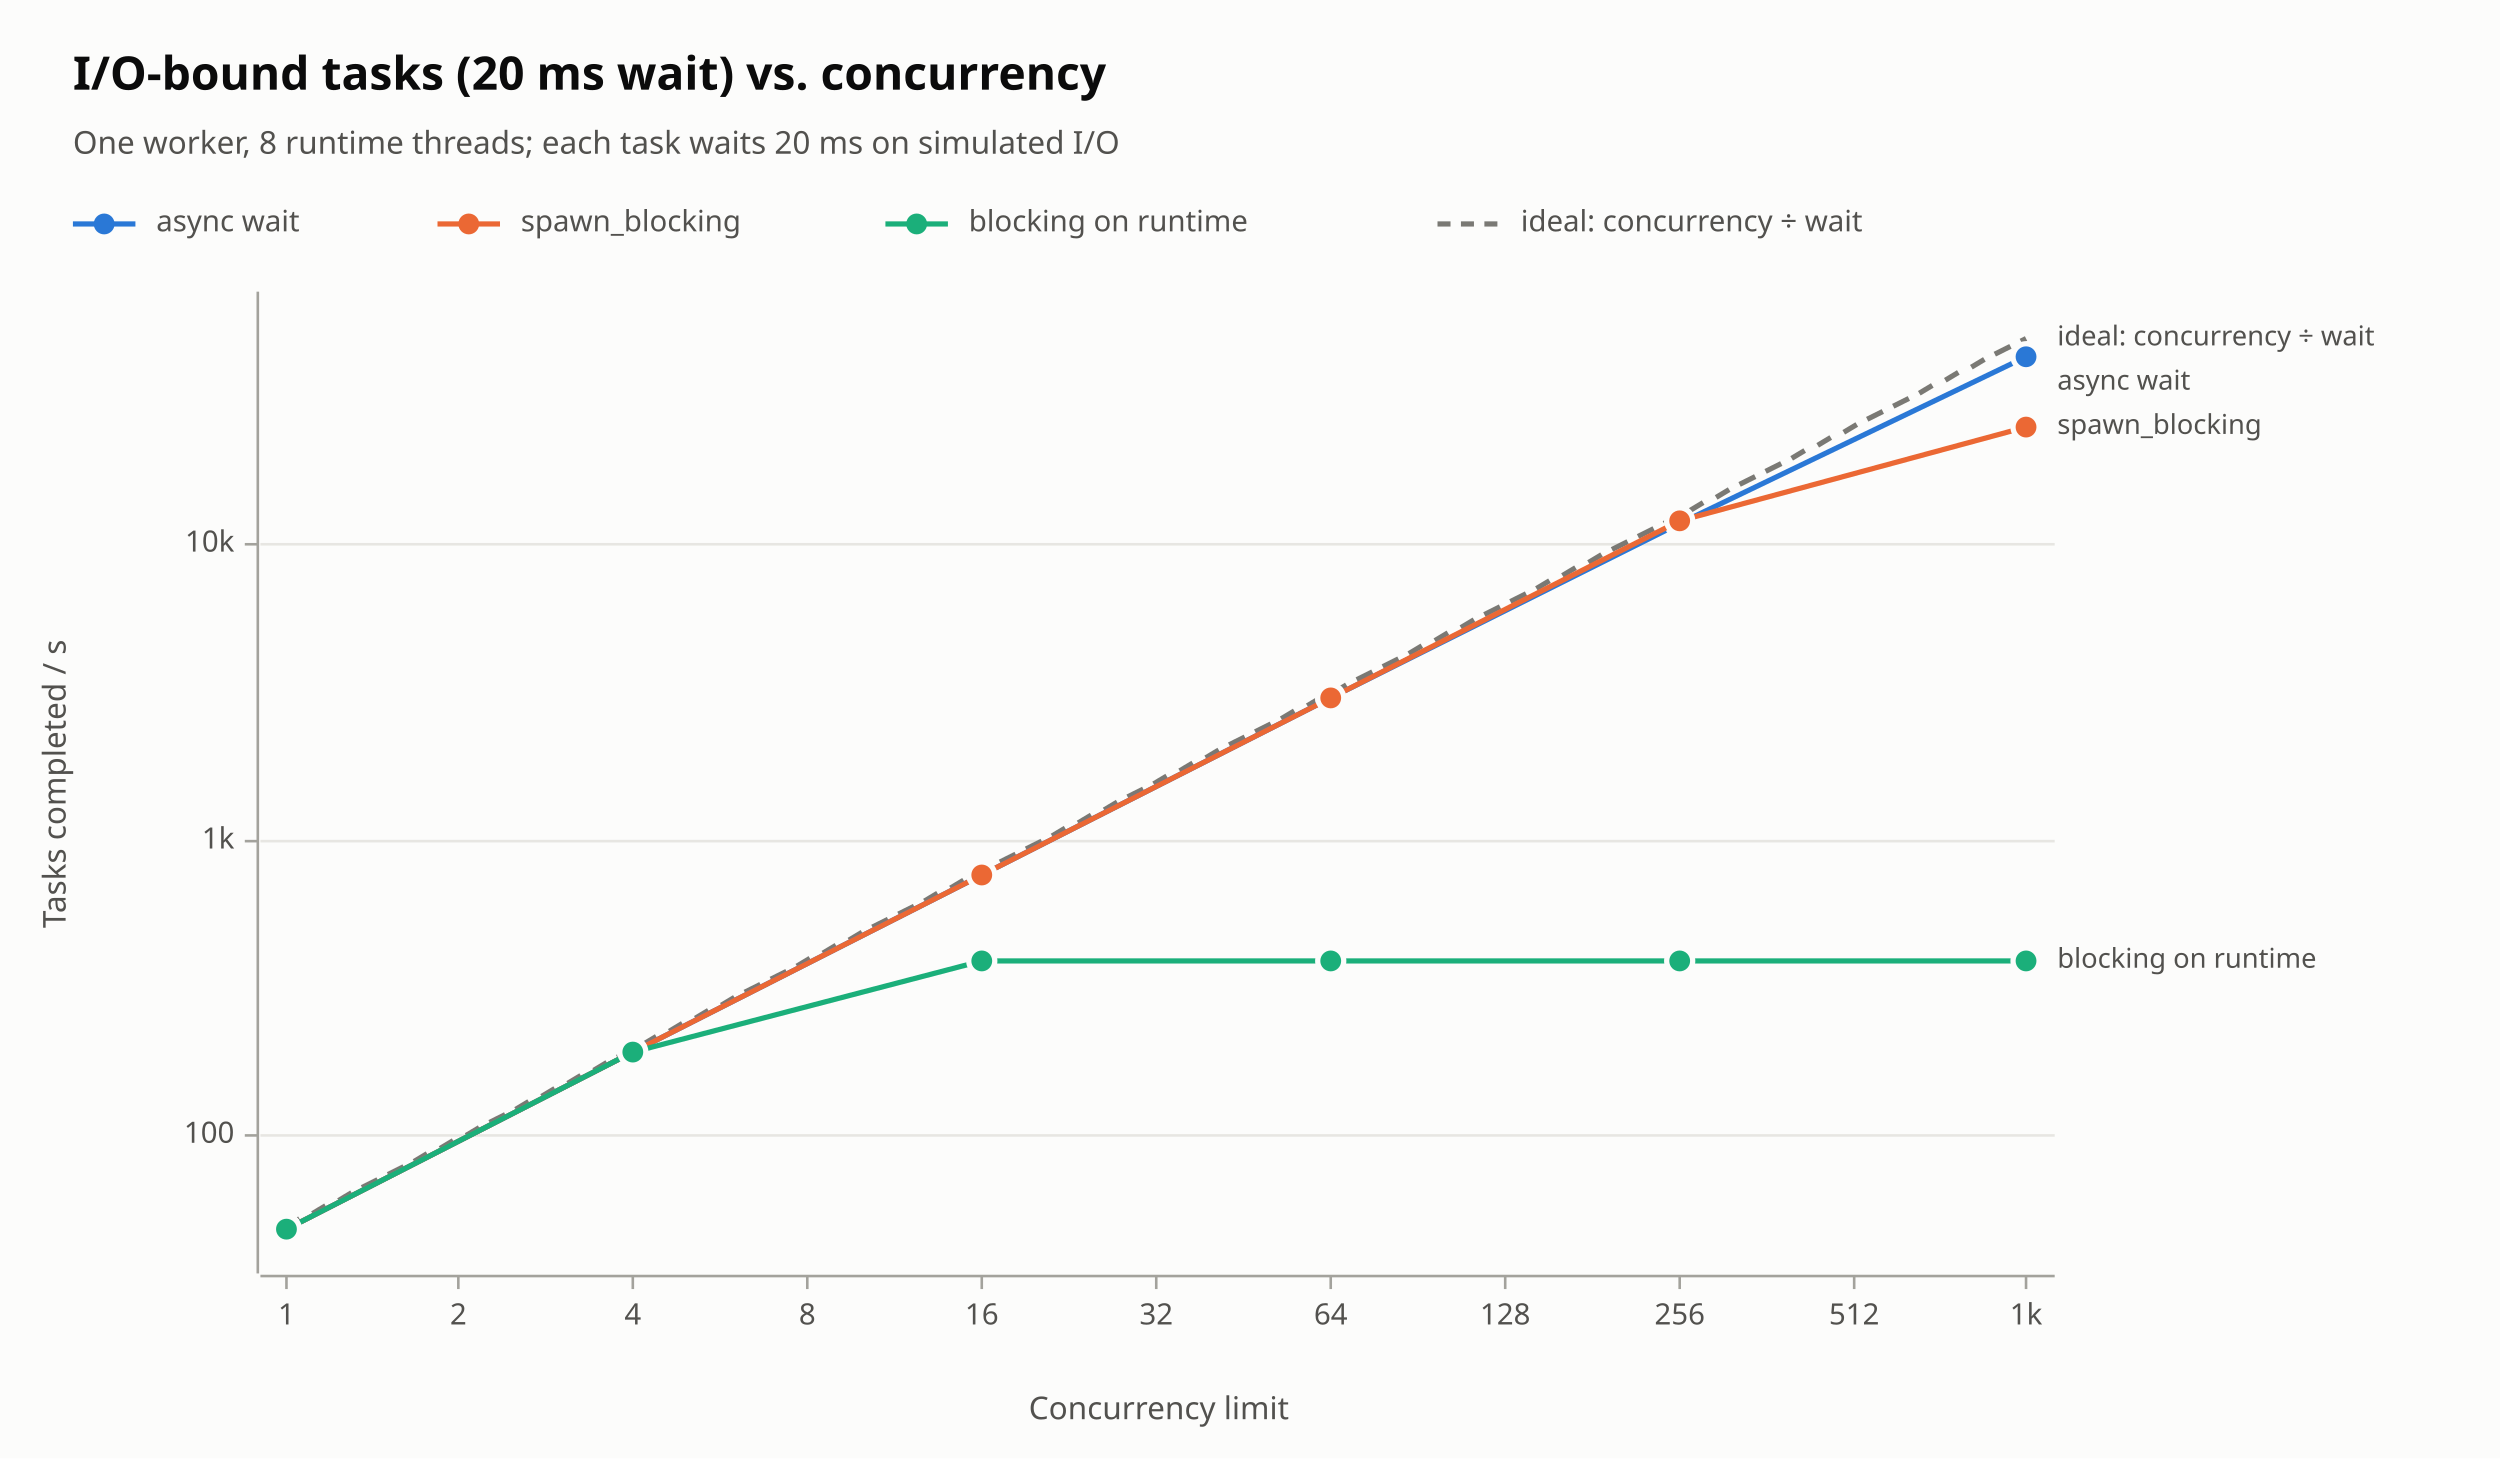
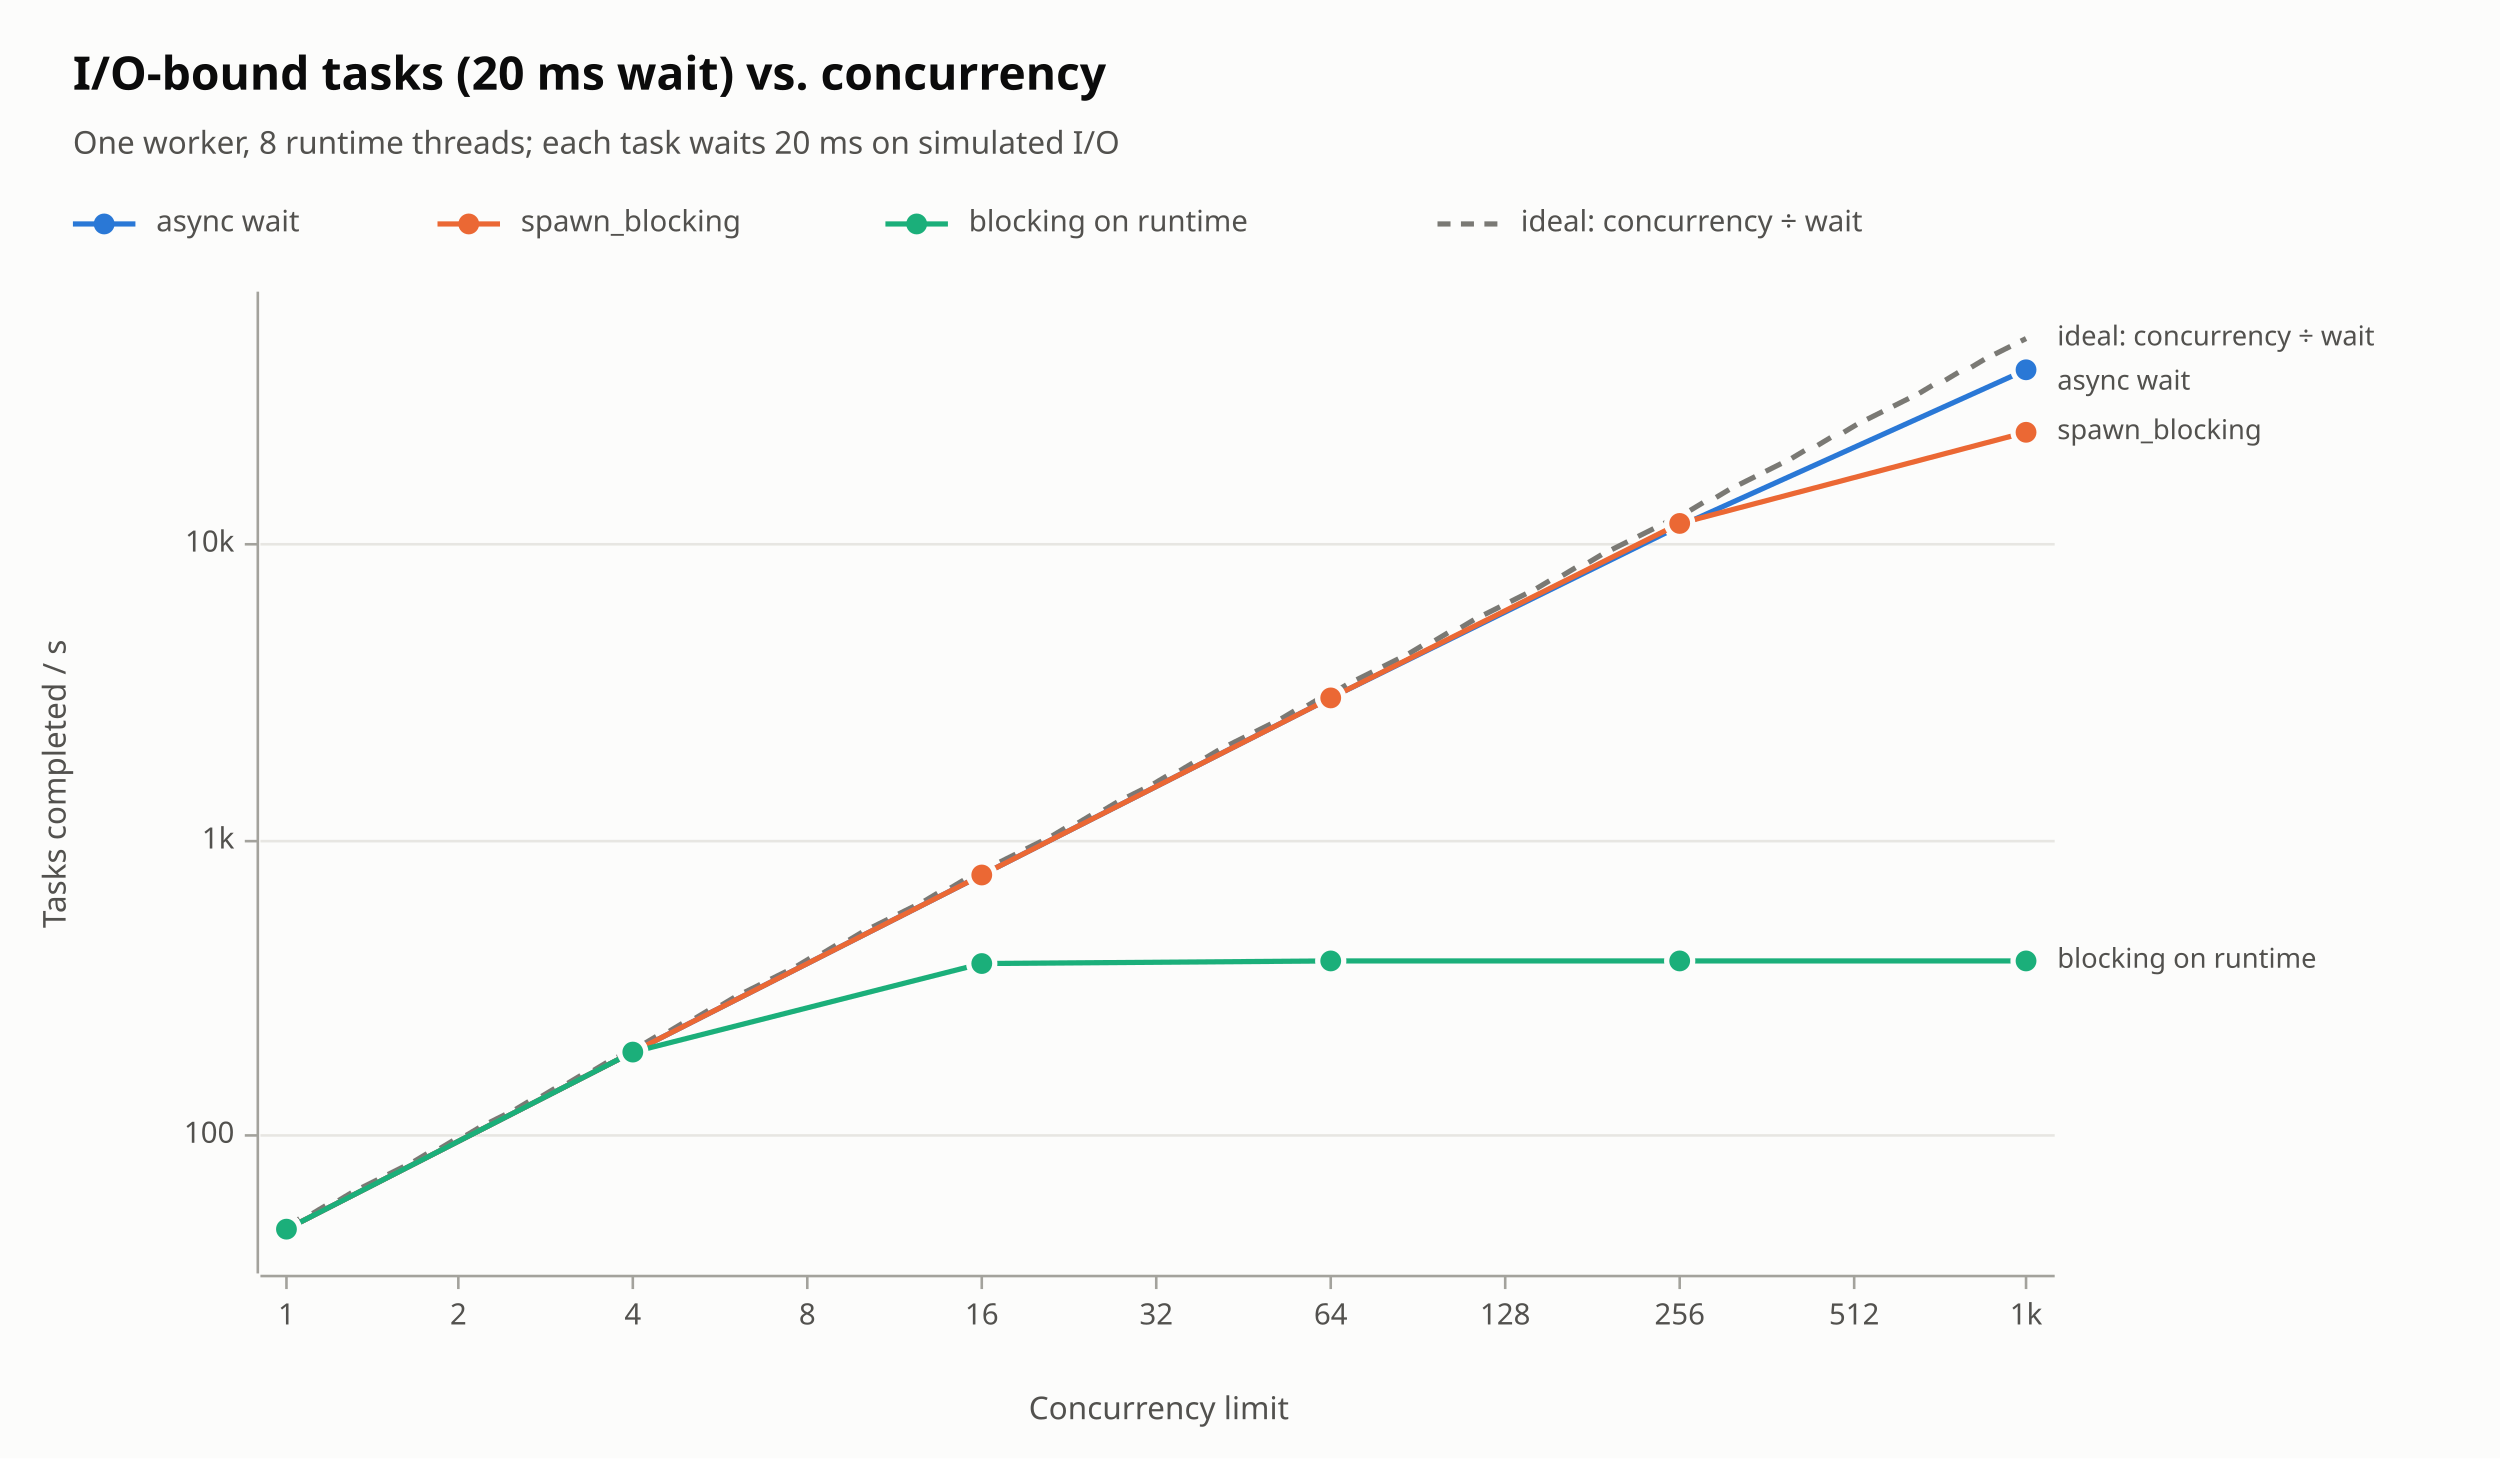
<svg xmlns="http://www.w3.org/2000/svg" width="960" height="560" viewBox="0 0 960 560">
  <rect x="0" y="0" width="960" height="560" opacity="1" fill="#FCFCFB" stroke="none" />
  <text x="28" y="30" dy="0.5ex" text-anchor="start" font-family="sans-serif" font-size="17.742" opacity="1" fill="#0B0B0B" font-weight="bold">
I/O-bound tasks (20 ms wait) vs. concurrency
</text>
  <text x="28" y="56" dy="0.5ex" text-anchor="start" font-family="sans-serif" font-size="12.097" opacity="1" fill="#52514E">
One worker, 8 runtime threads; each task waits 20 ms on simulated I/O
</text>
  <polyline fill="none" opacity="1" stroke="#2A78D6" stroke-width="2" points="28,86 52,86 " />
  <circle cx="40" cy="86" r="4" opacity="1" fill="#2A78D6" stroke="none" stroke-width="1" />
  <text x="60" y="86" dy="0.5ex" text-anchor="start" font-family="sans-serif" font-size="11.29" opacity="1" fill="#52514E">
async wait
</text>
  <polyline fill="none" opacity="1" stroke="#EB6834" stroke-width="2" points="168,86 192,86 " />
  <circle cx="180" cy="86" r="4" opacity="1" fill="#EB6834" stroke="none" stroke-width="1" />
  <text x="200" y="86" dy="0.5ex" text-anchor="start" font-family="sans-serif" font-size="11.29" opacity="1" fill="#52514E">
spawn_blocking
</text>
  <polyline fill="none" opacity="1" stroke="#1BAF7A" stroke-width="2" points="340,86 364,86 " />
  <circle cx="352" cy="86" r="4" opacity="1" fill="#1BAF7A" stroke="none" stroke-width="1" />
  <text x="372" y="86" dy="0.5ex" text-anchor="start" font-family="sans-serif" font-size="11.29" opacity="1" fill="#52514E">
blocking on runtime
</text>
  <polyline fill="none" opacity="1" stroke="#7A7974" stroke-width="2" points="552,86 557,86 " />
  <polyline fill="none" opacity="1" stroke="#7A7974" stroke-width="2" points="561,86 566,86 " />
  <polyline fill="none" opacity="1" stroke="#7A7974" stroke-width="2" points="570,86 575,86 " />
  <text x="584" y="86" dy="0.5ex" text-anchor="start" font-family="sans-serif" font-size="11.29" opacity="1" fill="#52514E">
ideal: concurrency ÷ wait
</text>
  <text x="16" y="301" dy="0.76em" text-anchor="middle" font-family="sans-serif" font-size="12.097" opacity="1" fill="#52514E" transform="rotate(270, 16, 301)">
Tasks completed / s
</text>
  <text x="445" y="548" dy="-0.5ex" text-anchor="middle" font-family="sans-serif" font-size="12.097" opacity="1" fill="#52514E">
Concurrency limit
</text>
  <line opacity="1" stroke="#E7E6E2" stroke-width="1" x1="100" y1="436" x2="789" y2="436" />
  <line opacity="1" stroke="#E7E6E2" stroke-width="1" x1="100" y1="323" x2="789" y2="323" />
  <line opacity="1" stroke="#E7E6E2" stroke-width="1" x1="100" y1="209" x2="789" y2="209" />
  <polyline fill="none" opacity="1" stroke="#A3A29C" stroke-width="1" points="99,112 99,489 " />
  <text x="90" y="436" dy="0.5ex" text-anchor="end" font-family="sans-serif" font-size="11.29" opacity="1" fill="#52514E">
100
</text>
  <polyline fill="none" opacity="1" stroke="#A3A29C" stroke-width="1" points="94,436 99,436 " />
  <text x="90" y="323" dy="0.5ex" text-anchor="end" font-family="sans-serif" font-size="11.29" opacity="1" fill="#52514E">
1k
</text>
  <polyline fill="none" opacity="1" stroke="#A3A29C" stroke-width="1" points="94,323 99,323 " />
  <text x="90" y="209" dy="0.5ex" text-anchor="end" font-family="sans-serif" font-size="11.29" opacity="1" fill="#52514E">
10k
</text>
  <polyline fill="none" opacity="1" stroke="#A3A29C" stroke-width="1" points="94,209 99,209 " />
  <polyline fill="none" opacity="1" stroke="#A3A29C" stroke-width="1" points="100,490 789,490 " />
  <text x="110" y="500" dy="0.76em" text-anchor="middle" font-family="sans-serif" font-size="11.29" opacity="1" fill="#52514E">
1
</text>
  <polyline fill="none" opacity="1" stroke="#A3A29C" stroke-width="1" points="110,490 110,495 " />
  <text x="176" y="500" dy="0.76em" text-anchor="middle" font-family="sans-serif" font-size="11.29" opacity="1" fill="#52514E">
2
</text>
  <polyline fill="none" opacity="1" stroke="#A3A29C" stroke-width="1" points="176,490 176,495 " />
  <text x="243" y="500" dy="0.76em" text-anchor="middle" font-family="sans-serif" font-size="11.29" opacity="1" fill="#52514E">
4
</text>
  <polyline fill="none" opacity="1" stroke="#A3A29C" stroke-width="1" points="243,490 243,495 " />
  <text x="310" y="500" dy="0.76em" text-anchor="middle" font-family="sans-serif" font-size="11.29" opacity="1" fill="#52514E">
8
</text>
  <polyline fill="none" opacity="1" stroke="#A3A29C" stroke-width="1" points="310,490 310,495 " />
  <text x="377" y="500" dy="0.76em" text-anchor="middle" font-family="sans-serif" font-size="11.29" opacity="1" fill="#52514E">
16
</text>
  <polyline fill="none" opacity="1" stroke="#A3A29C" stroke-width="1" points="377,490 377,495 " />
  <text x="444" y="500" dy="0.76em" text-anchor="middle" font-family="sans-serif" font-size="11.29" opacity="1" fill="#52514E">
32
</text>
  <polyline fill="none" opacity="1" stroke="#A3A29C" stroke-width="1" points="444,490 444,495 " />
  <text x="511" y="500" dy="0.76em" text-anchor="middle" font-family="sans-serif" font-size="11.29" opacity="1" fill="#52514E">
64
</text>
  <polyline fill="none" opacity="1" stroke="#A3A29C" stroke-width="1" points="511,490 511,495 " />
  <text x="578" y="500" dy="0.76em" text-anchor="middle" font-family="sans-serif" font-size="11.29" opacity="1" fill="#52514E">
128
</text>
  <polyline fill="none" opacity="1" stroke="#A3A29C" stroke-width="1" points="578,490 578,495 " />
  <text x="645" y="500" dy="0.76em" text-anchor="middle" font-family="sans-serif" font-size="11.29" opacity="1" fill="#52514E">
256
</text>
  <polyline fill="none" opacity="1" stroke="#A3A29C" stroke-width="1" points="645,490 645,495 " />
  <text x="712" y="500" dy="0.76em" text-anchor="middle" font-family="sans-serif" font-size="11.29" opacity="1" fill="#52514E">
512
</text>
  <polyline fill="none" opacity="1" stroke="#A3A29C" stroke-width="1" points="712,490 712,495 " />
  <text x="778" y="500" dy="0.76em" text-anchor="middle" font-family="sans-serif" font-size="11.29" opacity="1" fill="#52514E">
1k
</text>
  <polyline fill="none" opacity="1" stroke="#A3A29C" stroke-width="1" points="778,490 778,495 " />
  <polyline fill="none" opacity="1" stroke="#7A7974" stroke-width="2" points="110,471 115,468 " />
  <polyline fill="none" opacity="1" stroke="#7A7974" stroke-width="2" points="120,466 125,463 " />
  <polyline fill="none" opacity="1" stroke="#7A7974" stroke-width="2" points="130,461 135,458 " />
  <polyline fill="none" opacity="1" stroke="#7A7974" stroke-width="2" points="139,456 145,453 " />
  <polyline fill="none" opacity="1" stroke="#7A7974" stroke-width="2" points="149,451 155,448 " />
  <polyline fill="none" opacity="1" stroke="#7A7974" stroke-width="2" points="159,446 164,443 " />
  <polyline fill="none" opacity="1" stroke="#7A7974" stroke-width="2" points="169,441 174,438 " />
  <polyline fill="none" opacity="1" stroke="#7A7974" stroke-width="2" points="179,436 184,433 " />
  <polyline fill="none" opacity="1" stroke="#7A7974" stroke-width="2" points="188,431 194,428 " />
  <polyline fill="none" opacity="1" stroke="#7A7974" stroke-width="2" points="198,426 203,423 " />
  <polyline fill="none" opacity="1" stroke="#7A7974" stroke-width="2" points="208,421 213,418 " />
  <polyline fill="none" opacity="1" stroke="#7A7974" stroke-width="2" points="218,416 223,413 " />
  <polyline fill="none" opacity="1" stroke="#7A7974" stroke-width="2" points="228,411 233,408 " />
  <polyline fill="none" opacity="1" stroke="#7A7974" stroke-width="2" points="237,406 243,403 " />
  <polyline fill="none" opacity="1" stroke="#7A7974" stroke-width="2" points="247,401 252,398 " />
  <polyline fill="none" opacity="1" stroke="#7A7974" stroke-width="2" points="257,396 262,393 " />
  <polyline fill="none" opacity="1" stroke="#7A7974" stroke-width="2" points="267,391 272,388 " />
  <polyline fill="none" opacity="1" stroke="#7A7974" stroke-width="2" points="277,386 282,383 " />
  <polyline fill="none" opacity="1" stroke="#7A7974" stroke-width="2" points="286,381 292,378 " />
  <polyline fill="none" opacity="1" stroke="#7A7974" stroke-width="2" points="296,376 302,373 " />
  <polyline fill="none" opacity="1" stroke="#7A7974" stroke-width="2" points="306,371 311,368 " />
  <polyline fill="none" opacity="1" stroke="#7A7974" stroke-width="2" points="316,366 321,363 " />
  <polyline fill="none" opacity="1" stroke="#7A7974" stroke-width="2" points="326,361 331,358 " />
  <polyline fill="none" opacity="1" stroke="#7A7974" stroke-width="2" points="335,356 341,353 " />
  <polyline fill="none" opacity="1" stroke="#7A7974" stroke-width="2" points="345,351 351,348 " />
  <polyline fill="none" opacity="1" stroke="#7A7974" stroke-width="2" points="355,346 360,343 " />
  <polyline fill="none" opacity="1" stroke="#7A7974" stroke-width="2" points="365,341 370,338 " />
  <polyline fill="none" opacity="1" stroke="#7A7974" stroke-width="2" points="375,336 377,335 380,333 " />
  <polyline fill="none" opacity="1" stroke="#7A7974" stroke-width="2" points="384,331 390,328 " />
  <polyline fill="none" opacity="1" stroke="#7A7974" stroke-width="2" points="394,326 400,323 " />
  <polyline fill="none" opacity="1" stroke="#7A7974" stroke-width="2" points="404,321 409,318 " />
  <polyline fill="none" opacity="1" stroke="#7A7974" stroke-width="2" points="414,316 419,313 " />
  <polyline fill="none" opacity="1" stroke="#7A7974" stroke-width="2" points="424,311 429,308 " />
  <polyline fill="none" opacity="1" stroke="#7A7974" stroke-width="2" points="433,306 439,303 " />
  <polyline fill="none" opacity="1" stroke="#7A7974" stroke-width="2" points="443,301 448,298 " />
  <polyline fill="none" opacity="1" stroke="#7A7974" stroke-width="2" points="453,296 458,293 " />
  <polyline fill="none" opacity="1" stroke="#7A7974" stroke-width="2" points="463,291 468,288 " />
  <polyline fill="none" opacity="1" stroke="#7A7974" stroke-width="2" points="472,286 478,283 " />
  <polyline fill="none" opacity="1" stroke="#7A7974" stroke-width="2" points="482,281 488,278 " />
  <polyline fill="none" opacity="1" stroke="#7A7974" stroke-width="2" points="492,276 497,273 " />
  <polyline fill="none" opacity="1" stroke="#7A7974" stroke-width="2" points="502,271 507,268 " />
  <polyline fill="none" opacity="1" stroke="#7A7974" stroke-width="2" points="512,266 517,263 " />
  <polyline fill="none" opacity="1" stroke="#7A7974" stroke-width="2" points="521,261 527,258 " />
  <polyline fill="none" opacity="1" stroke="#7A7974" stroke-width="2" points="531,256 537,253 " />
  <polyline fill="none" opacity="1" stroke="#7A7974" stroke-width="2" points="541,251 546,248 " />
  <polyline fill="none" opacity="1" stroke="#7A7974" stroke-width="2" points="551,246 556,243 " />
  <polyline fill="none" opacity="1" stroke="#7A7974" stroke-width="2" points="561,241 566,238 " />
  <polyline fill="none" opacity="1" stroke="#7A7974" stroke-width="2" points="570,236 576,233 " />
  <polyline fill="none" opacity="1" stroke="#7A7974" stroke-width="2" points="580,231 586,228 " />
  <polyline fill="none" opacity="1" stroke="#7A7974" stroke-width="2" points="590,226 595,223 " />
  <polyline fill="none" opacity="1" stroke="#7A7974" stroke-width="2" points="600,221 605,218 " />
  <polyline fill="none" opacity="1" stroke="#7A7974" stroke-width="2" points="610,216 615,213 " />
  <polyline fill="none" opacity="1" stroke="#7A7974" stroke-width="2" points="619,211 625,208 " />
  <polyline fill="none" opacity="1" stroke="#7A7974" stroke-width="2" points="629,206 635,203 " />
  <polyline fill="none" opacity="1" stroke="#7A7974" stroke-width="2" points="639,201 644,198 " />
  <polyline fill="none" opacity="1" stroke="#7A7974" stroke-width="2" points="649,196 654,193 " />
  <polyline fill="none" opacity="1" stroke="#7A7974" stroke-width="2" points="659,191 664,188 " />
  <polyline fill="none" opacity="1" stroke="#7A7974" stroke-width="2" points="668,186 674,183 " />
  <polyline fill="none" opacity="1" stroke="#7A7974" stroke-width="2" points="678,181 684,178 " />
  <polyline fill="none" opacity="1" stroke="#7A7974" stroke-width="2" points="688,176 693,173 " />
  <polyline fill="none" opacity="1" stroke="#7A7974" stroke-width="2" points="698,171 703,168 " />
  <polyline fill="none" opacity="1" stroke="#7A7974" stroke-width="2" points="708,166 713,163 " />
  <polyline fill="none" opacity="1" stroke="#7A7974" stroke-width="2" points="717,161 723,158 " />
  <polyline fill="none" opacity="1" stroke="#7A7974" stroke-width="2" points="727,156 733,153 " />
  <polyline fill="none" opacity="1" stroke="#7A7974" stroke-width="2" points="737,151 742,148 " />
  <polyline fill="none" opacity="1" stroke="#7A7974" stroke-width="2" points="747,146 752,143 " />
  <polyline fill="none" opacity="1" stroke="#7A7974" stroke-width="2" points="757,141 762,138 " />
  <polyline fill="none" opacity="1" stroke="#7A7974" stroke-width="2" points="766,136 772,133 " />
  <polyline fill="none" opacity="1" stroke="#7A7974" stroke-width="2" points="776,131 778,130 " />
-   <polyline fill="none" opacity="1" stroke="#2A78D6" stroke-width="2" points="110,472 243,404 377,336 511,268 645,201 778,137 " />
+   <polyline fill="none" opacity="1" stroke="#2A78D6" stroke-width="2" points="110,472 243,404 377,336 511,268 645,202 778,142 " />
+   <circle cx="110" cy="472" r="6" opacity="1" fill="#FCFCFB" stroke="none" stroke-width="1" />
+   <circle cx="243" cy="404" r="6" opacity="1" fill="#FCFCFB" stroke="none" stroke-width="1" />
+   <circle cx="377" cy="336" r="6" opacity="1" fill="#FCFCFB" stroke="none" stroke-width="1" />
+   <circle cx="511" cy="268" r="6" opacity="1" fill="#FCFCFB" stroke="none" stroke-width="1" />
+   <circle cx="645" cy="202" r="6" opacity="1" fill="#FCFCFB" stroke="none" stroke-width="1" />
+   <circle cx="778" cy="142" r="6" opacity="1" fill="#FCFCFB" stroke="none" stroke-width="1" />
+   <circle cx="110" cy="472" r="4" opacity="1" fill="#2A78D6" stroke="none" stroke-width="1" />
+   <circle cx="243" cy="404" r="4" opacity="1" fill="#2A78D6" stroke="none" stroke-width="1" />
+   <circle cx="377" cy="336" r="4" opacity="1" fill="#2A78D6" stroke="none" stroke-width="1" />
+   <circle cx="511" cy="268" r="4" opacity="1" fill="#2A78D6" stroke="none" stroke-width="1" />
+   <circle cx="645" cy="202" r="4" opacity="1" fill="#2A78D6" stroke="none" stroke-width="1" />
+   <circle cx="778" cy="142" r="4" opacity="1" fill="#2A78D6" stroke="none" stroke-width="1" />
+   <polyline fill="none" opacity="1" stroke="#EB6834" stroke-width="2" points="110,472 243,404 377,336 511,268 645,201 778,166 " />
  <circle cx="110" cy="472" r="6" opacity="1" fill="#FCFCFB" stroke="none" stroke-width="1" />
  <circle cx="243" cy="404" r="6" opacity="1" fill="#FCFCFB" stroke="none" stroke-width="1" />
  <circle cx="377" cy="336" r="6" opacity="1" fill="#FCFCFB" stroke="none" stroke-width="1" />
  <circle cx="511" cy="268" r="6" opacity="1" fill="#FCFCFB" stroke="none" stroke-width="1" />
  <circle cx="645" cy="201" r="6" opacity="1" fill="#FCFCFB" stroke="none" stroke-width="1" />
-   <circle cx="778" cy="137" r="6" opacity="1" fill="#FCFCFB" stroke="none" stroke-width="1" />
-   <circle cx="110" cy="472" r="4" opacity="1" fill="#2A78D6" stroke="none" stroke-width="1" />
-   <circle cx="243" cy="404" r="4" opacity="1" fill="#2A78D6" stroke="none" stroke-width="1" />
-   <circle cx="377" cy="336" r="4" opacity="1" fill="#2A78D6" stroke="none" stroke-width="1" />
-   <circle cx="511" cy="268" r="4" opacity="1" fill="#2A78D6" stroke="none" stroke-width="1" />
-   <circle cx="645" cy="201" r="4" opacity="1" fill="#2A78D6" stroke="none" stroke-width="1" />
-   <circle cx="778" cy="137" r="4" opacity="1" fill="#2A78D6" stroke="none" stroke-width="1" />
-   <polyline fill="none" opacity="1" stroke="#EB6834" stroke-width="2" points="110,472 243,404 377,336 511,268 645,200 778,164 " />
-   <circle cx="110" cy="472" r="6" opacity="1" fill="#FCFCFB" stroke="none" stroke-width="1" />
-   <circle cx="243" cy="404" r="6" opacity="1" fill="#FCFCFB" stroke="none" stroke-width="1" />
-   <circle cx="377" cy="336" r="6" opacity="1" fill="#FCFCFB" stroke="none" stroke-width="1" />
-   <circle cx="511" cy="268" r="6" opacity="1" fill="#FCFCFB" stroke="none" stroke-width="1" />
-   <circle cx="645" cy="200" r="6" opacity="1" fill="#FCFCFB" stroke="none" stroke-width="1" />
-   <circle cx="778" cy="164" r="6" opacity="1" fill="#FCFCFB" stroke="none" stroke-width="1" />
+   <circle cx="778" cy="166" r="6" opacity="1" fill="#FCFCFB" stroke="none" stroke-width="1" />
  <circle cx="110" cy="472" r="4" opacity="1" fill="#EB6834" stroke="none" stroke-width="1" />
  <circle cx="243" cy="404" r="4" opacity="1" fill="#EB6834" stroke="none" stroke-width="1" />
  <circle cx="377" cy="336" r="4" opacity="1" fill="#EB6834" stroke="none" stroke-width="1" />
  <circle cx="511" cy="268" r="4" opacity="1" fill="#EB6834" stroke="none" stroke-width="1" />
-   <circle cx="645" cy="200" r="4" opacity="1" fill="#EB6834" stroke="none" stroke-width="1" />
-   <circle cx="778" cy="164" r="4" opacity="1" fill="#EB6834" stroke="none" stroke-width="1" />
-   <polyline fill="none" opacity="1" stroke="#1BAF7A" stroke-width="2" points="110,472 243,404 377,369 511,369 645,369 778,369 " />
+   <circle cx="645" cy="201" r="4" opacity="1" fill="#EB6834" stroke="none" stroke-width="1" />
+   <circle cx="778" cy="166" r="4" opacity="1" fill="#EB6834" stroke="none" stroke-width="1" />
+   <polyline fill="none" opacity="1" stroke="#1BAF7A" stroke-width="2" points="110,472 243,404 377,370 511,369 645,369 778,369 " />
  <circle cx="110" cy="472" r="6" opacity="1" fill="#FCFCFB" stroke="none" stroke-width="1" />
  <circle cx="243" cy="404" r="6" opacity="1" fill="#FCFCFB" stroke="none" stroke-width="1" />
-   <circle cx="377" cy="369" r="6" opacity="1" fill="#FCFCFB" stroke="none" stroke-width="1" />
+   <circle cx="377" cy="370" r="6" opacity="1" fill="#FCFCFB" stroke="none" stroke-width="1" />
  <circle cx="511" cy="369" r="6" opacity="1" fill="#FCFCFB" stroke="none" stroke-width="1" />
  <circle cx="645" cy="369" r="6" opacity="1" fill="#FCFCFB" stroke="none" stroke-width="1" />
  <circle cx="778" cy="369" r="6" opacity="1" fill="#FCFCFB" stroke="none" stroke-width="1" />
  <circle cx="110" cy="472" r="4" opacity="1" fill="#1BAF7A" stroke="none" stroke-width="1" />
  <circle cx="243" cy="404" r="4" opacity="1" fill="#1BAF7A" stroke="none" stroke-width="1" />
-   <circle cx="377" cy="369" r="4" opacity="1" fill="#1BAF7A" stroke="none" stroke-width="1" />
+   <circle cx="377" cy="370" r="4" opacity="1" fill="#1BAF7A" stroke="none" stroke-width="1" />
  <circle cx="511" cy="369" r="4" opacity="1" fill="#1BAF7A" stroke="none" stroke-width="1" />
  <circle cx="645" cy="369" r="4" opacity="1" fill="#1BAF7A" stroke="none" stroke-width="1" />
  <circle cx="778" cy="369" r="4" opacity="1" fill="#1BAF7A" stroke="none" stroke-width="1" />
  <text x="790" y="130" dy="0.5ex" text-anchor="start" font-family="sans-serif" font-size="10.484" opacity="1" fill="#52514E">
ideal: concurrency ÷ wait
</text>
  <text x="790" y="147" dy="0.5ex" text-anchor="start" font-family="sans-serif" font-size="10.484" opacity="1" fill="#52514E">
async wait
</text>
-   <text x="790" y="164" dy="0.5ex" text-anchor="start" font-family="sans-serif" font-size="10.484" opacity="1" fill="#52514E">
+   <text x="790" y="166" dy="0.5ex" text-anchor="start" font-family="sans-serif" font-size="10.484" opacity="1" fill="#52514E">
spawn_blocking
</text>
  <text x="790" y="369" dy="0.5ex" text-anchor="start" font-family="sans-serif" font-size="10.484" opacity="1" fill="#52514E">
blocking on runtime
</text>
</svg>
